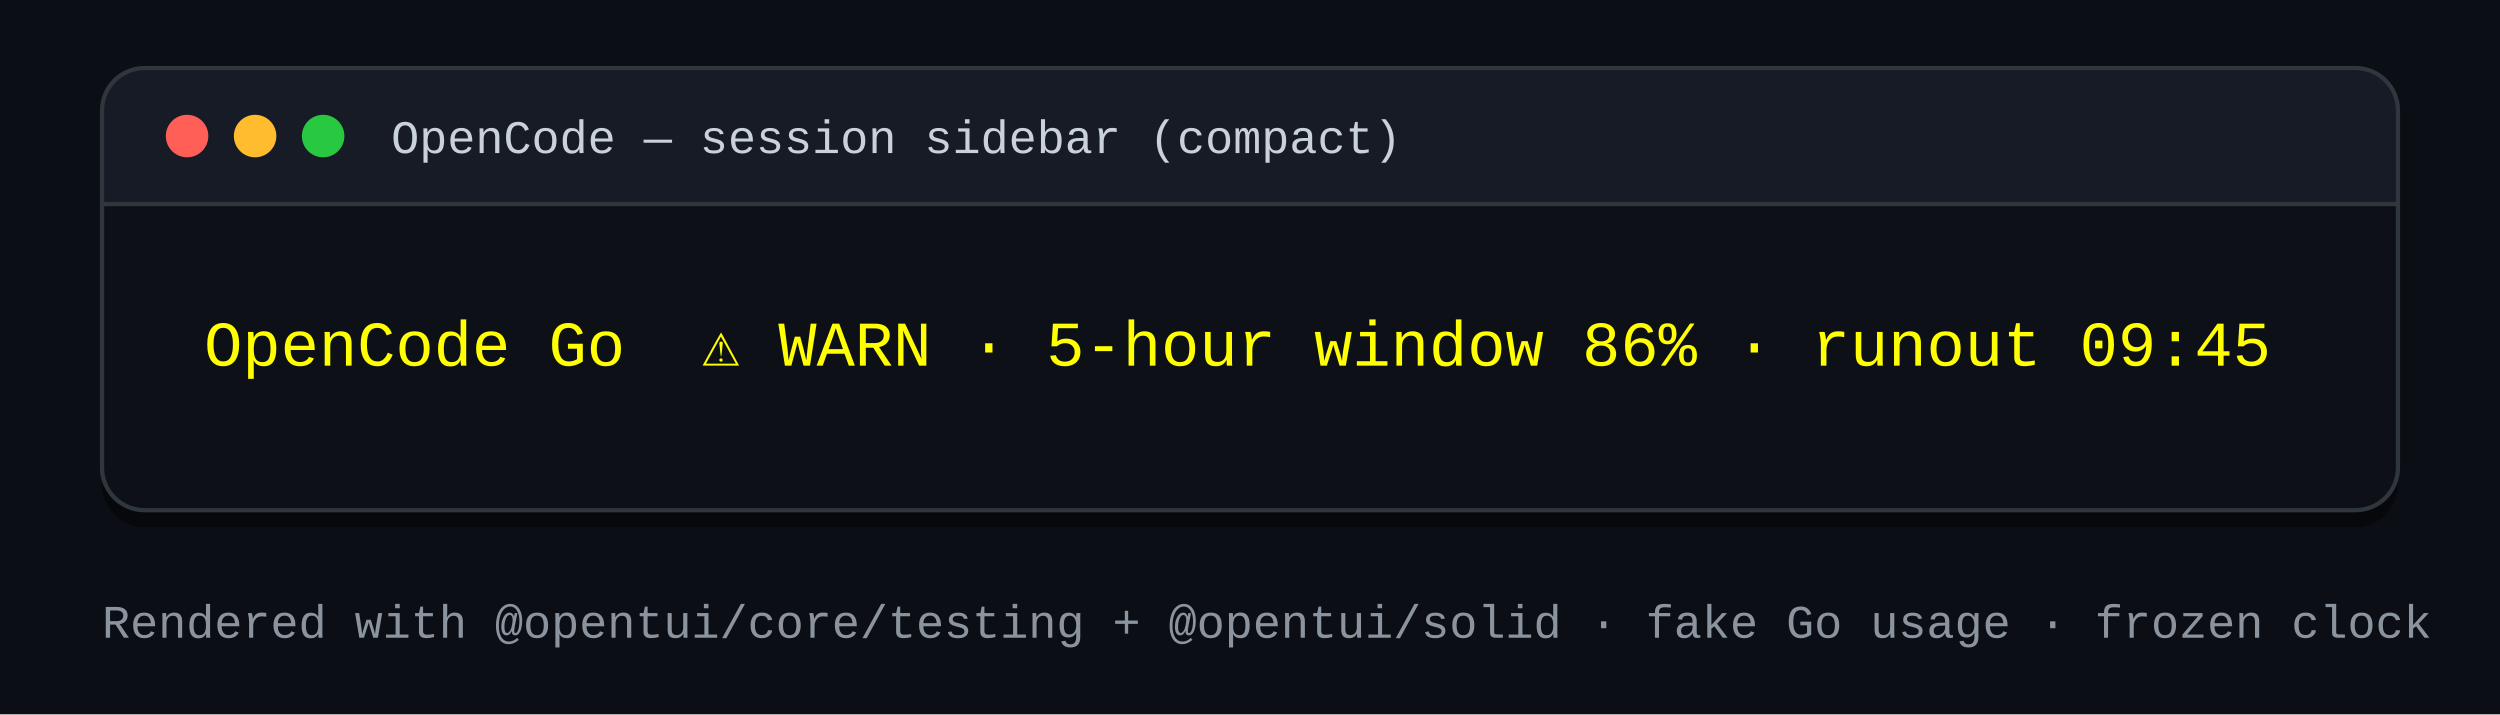
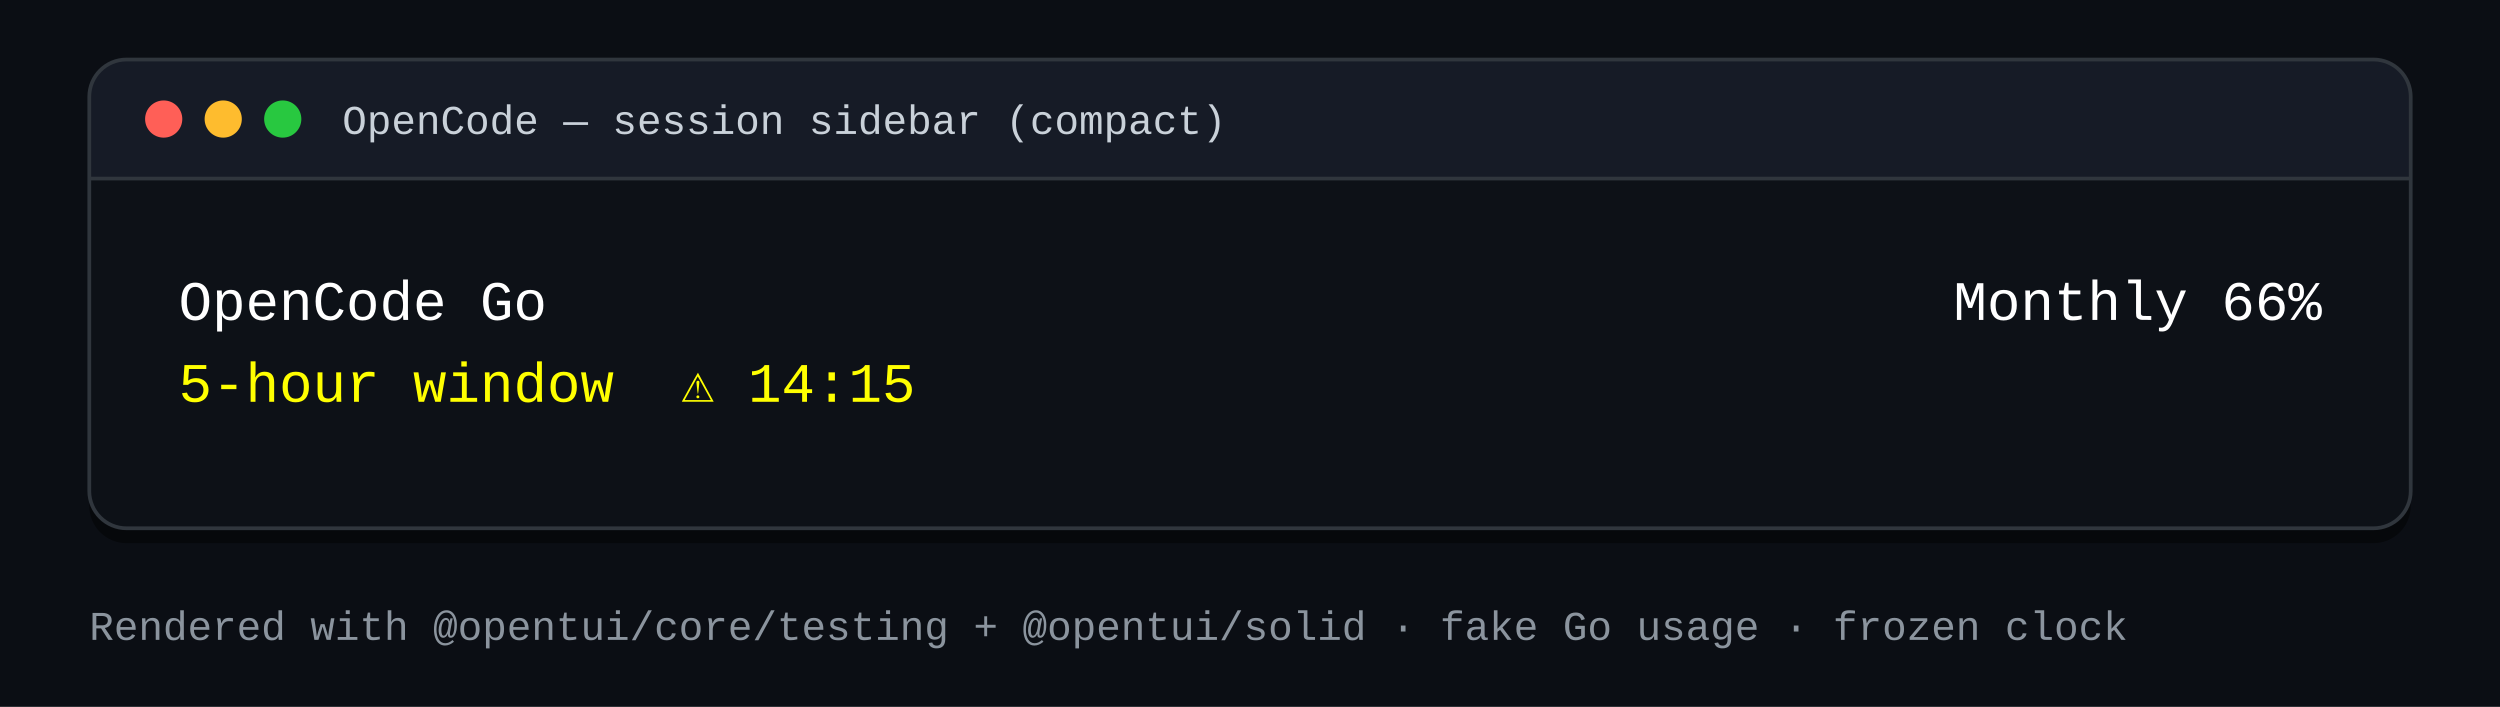
- <svg xmlns="http://www.w3.org/2000/svg" width="588" height="168" viewBox="0 0 588 168" role="img" aria-labelledby="demo-title demo-desc">
-   <rect width="588" height="168" fill="#0b0e14" />
-   <rect x="24" y="20" width="540" height="104" rx="10" fill="#000000" opacity="0.45" />
+ <svg xmlns="http://www.w3.org/2000/svg" width="672" height="190" viewBox="0 0 672 190" role="img" aria-labelledby="demo-title demo-desc">
+   <rect width="672" height="190" fill="#0b0e14" />
+   <rect x="24" y="20" width="624" height="126" rx="10" fill="#000000" opacity="0.45" />
  <defs>
    <clipPath id="window-clip">
-       <rect x="24" y="16" width="540" height="104" rx="10" />
+       <rect x="24" y="16" width="624" height="126" rx="10" />
    </clipPath>
  </defs>
  <g clip-path="url(#window-clip)">
-     <rect x="24" y="16" width="540" height="104" fill="#0d1117" />
-     <rect x="24" y="16" width="540" height="32" fill="#161b26" />
-     <line x1="24" y1="48" x2="564" y2="48" stroke="#30363d" />
+     <rect x="24" y="16" width="624" height="126" fill="#0d1117" />
+     <rect x="24" y="16" width="624" height="32" fill="#161b26" />
+     <line x1="24" y1="48" x2="648" y2="48" stroke="#30363d" />
    <circle cx="44" cy="32" r="5" fill="#ff5f57" />
    <circle cx="60" cy="32" r="5" fill="#febc2e" />
    <circle cx="76" cy="32" r="5" fill="#28c840" />
    <text x="92" y="36" fill="#c9d1d9" font-family="SFMono-Regular, Menlo, Monaco, Consolas, 'Liberation Mono', 'Courier New', monospace" font-size="11">OpenCode — session sidebar (compact)</text>
-     <text x="48" y="86" fill="#ffff00" font-family="SFMono-Regular, Menlo, Monaco, Consolas, 'Liberation Mono', 'Courier New', monospace" font-size="15" xml:space="preserve">OpenCode Go  ⚠ WARN · 5-hour window 86% · runout 09:45</text>
+     <text x="48" y="86" fill="#ffffff" font-family="SFMono-Regular, Menlo, Monaco, Consolas, 'Liberation Mono', 'Courier New', monospace" font-size="15" xml:space="preserve">OpenCode Go</text>
+     <text x="147" y="86" fill="#ffffff" font-family="SFMono-Regular, Menlo, Monaco, Consolas, 'Liberation Mono', 'Courier New', monospace" font-size="15" xml:space="preserve">                                          Monthly 66%</text>
+     <text x="48" y="108" fill="#ffff00" font-family="SFMono-Regular, Menlo, Monaco, Consolas, 'Liberation Mono', 'Courier New', monospace" font-size="15" xml:space="preserve">5-hour window  ⚠ 14:15</text>
  </g>
-   <rect x="24" y="16" width="540" height="104" rx="10" fill="none" stroke="#30363d" />
-   <text x="24" y="150" fill="#8b949e" font-family="SFMono-Regular, Menlo, Monaco, Consolas, 'Liberation Mono', 'Courier New', monospace" font-size="11">Rendered with @opentui/core/testing + @opentui/solid · fake Go usage · frozen clock</text>
+   <rect x="24" y="16" width="624" height="126" rx="10" fill="none" stroke="#30363d" />
+   <text x="24" y="172" fill="#8b949e" font-family="SFMono-Regular, Menlo, Monaco, Consolas, 'Liberation Mono', 'Courier New', monospace" font-size="11">Rendered with @opentui/core/testing + @opentui/solid · fake Go usage · frozen clock</text>
</svg>
